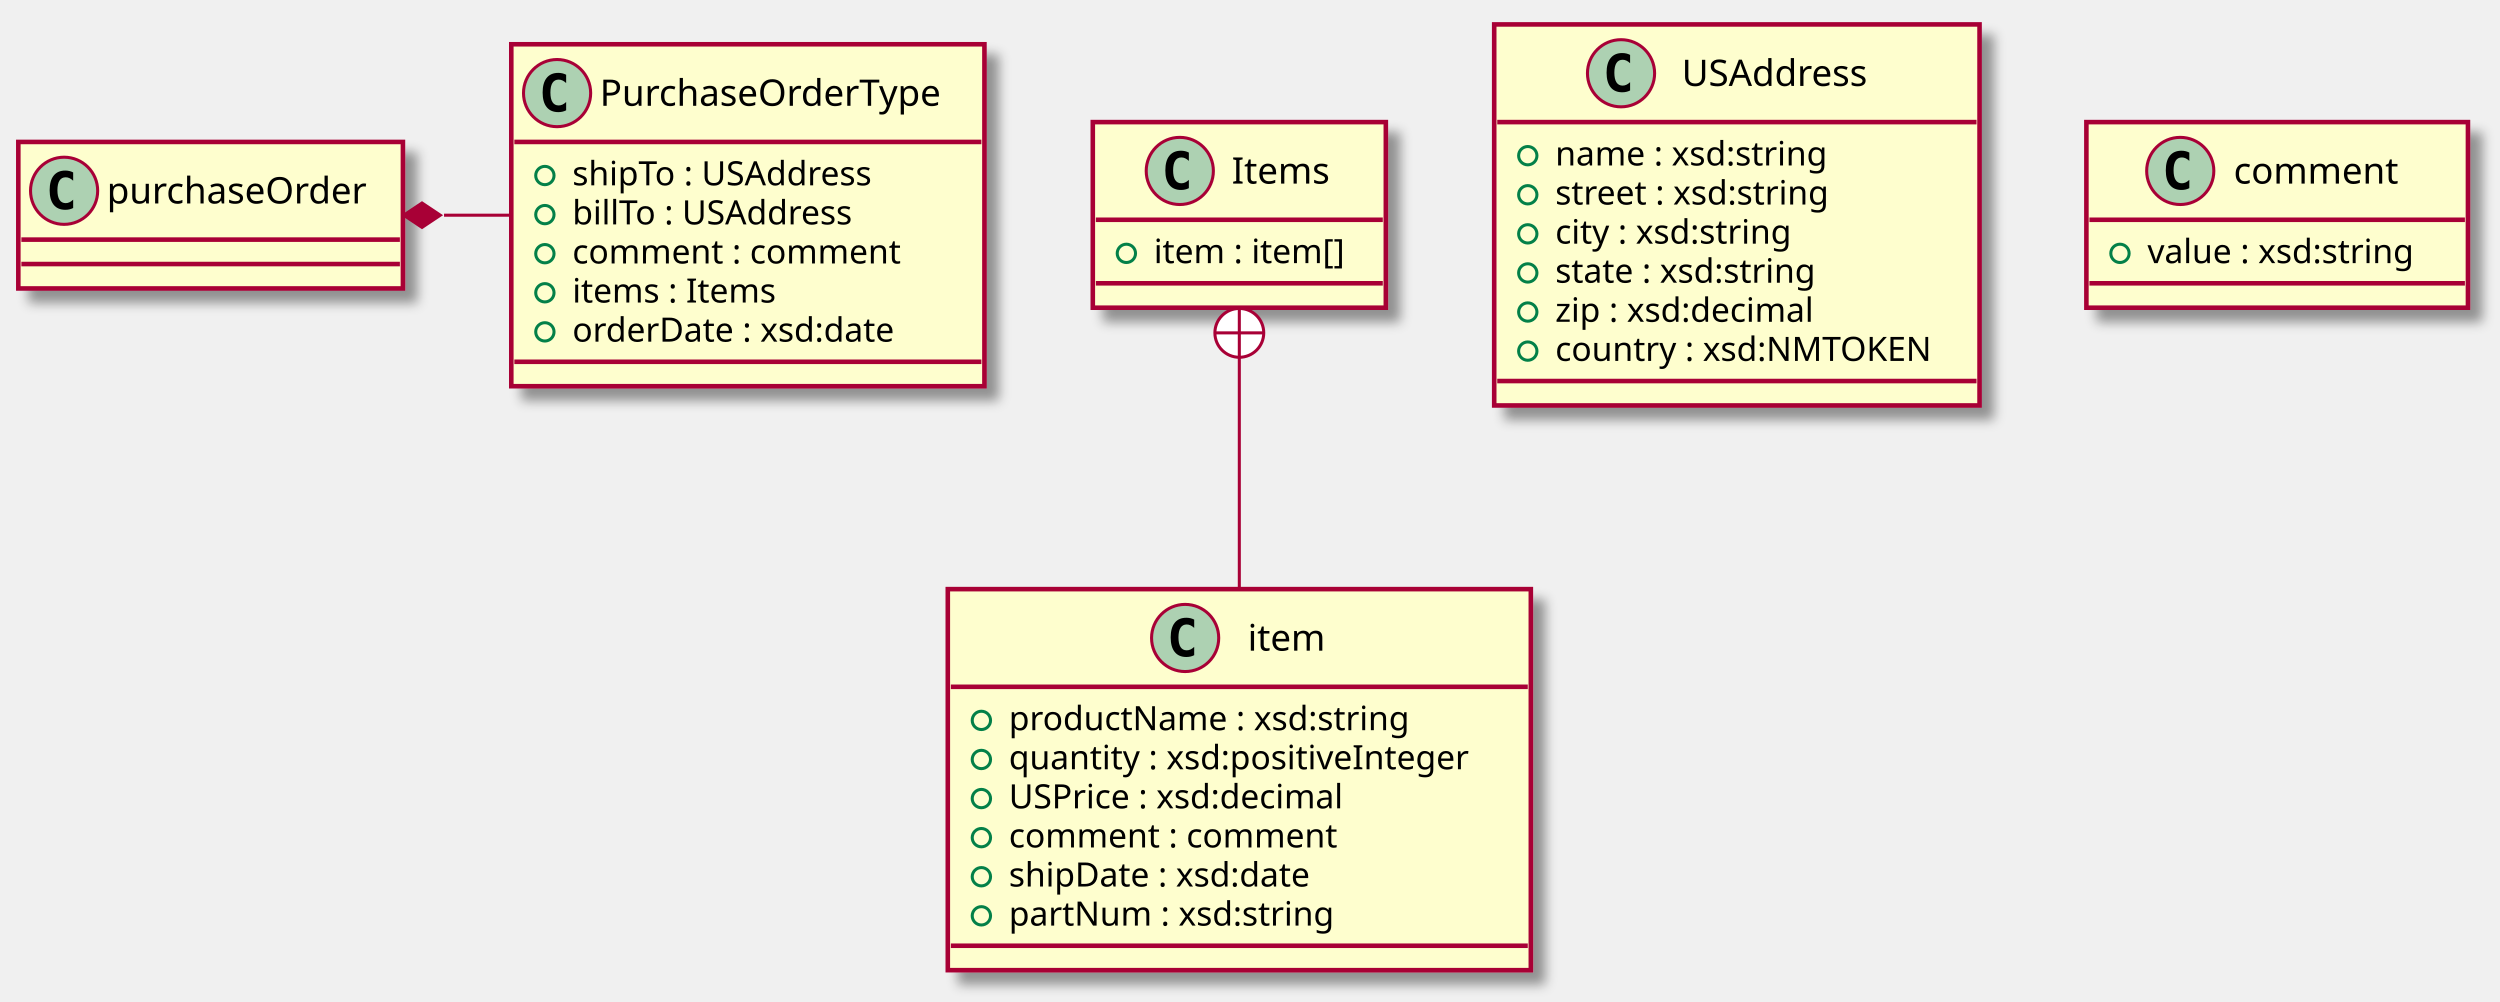
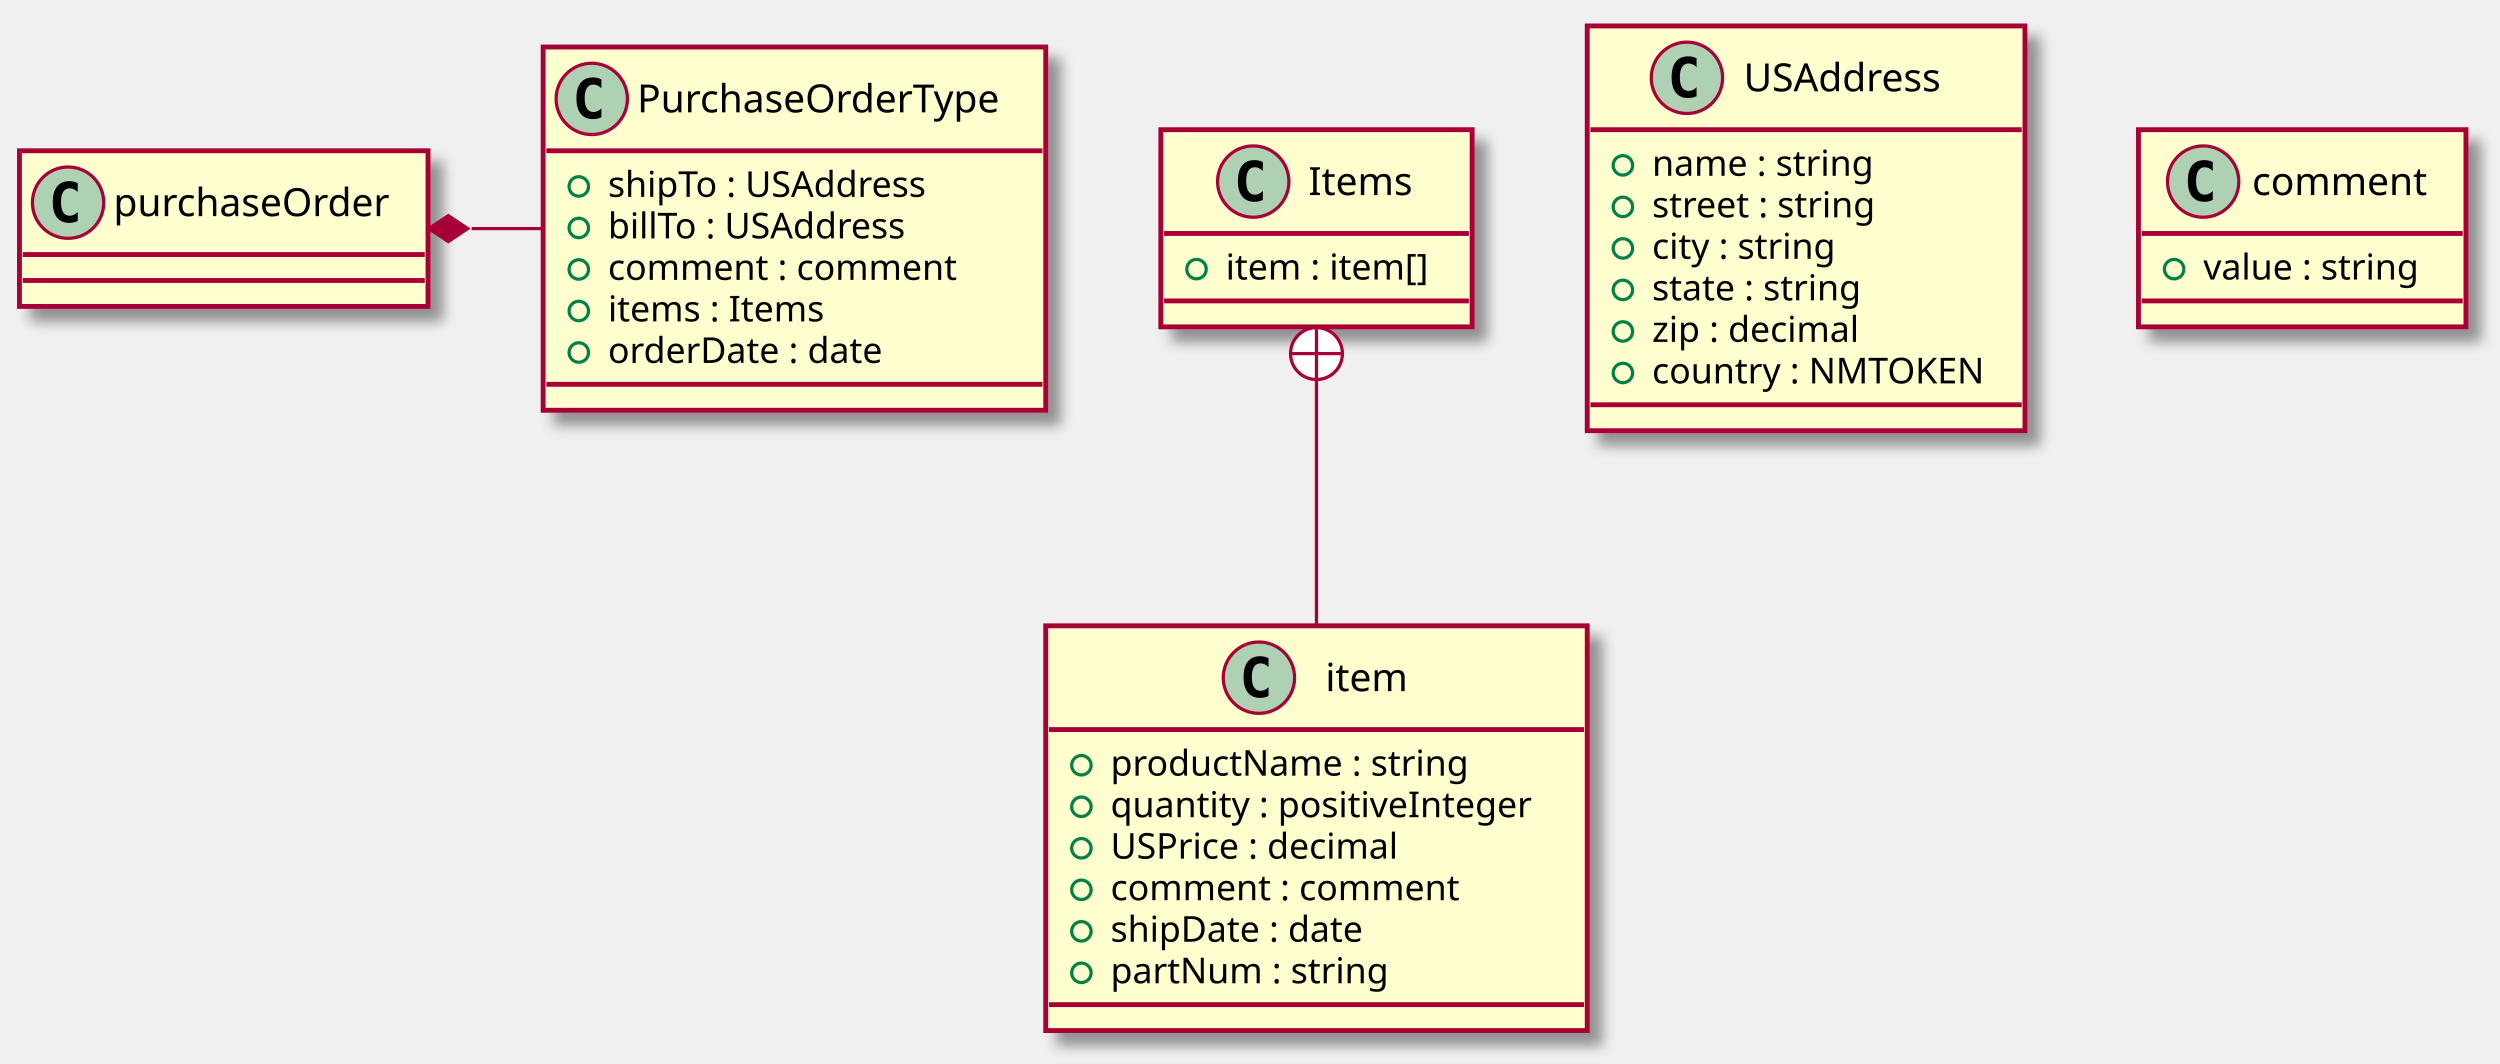
- <svg xmlns="http://www.w3.org/2000/svg" contentScriptType="application/ecmascript" contentStyleType="text/css" height="328px" preserveAspectRatio="none" style="width:819px;height:328px;" version="1.1" viewBox="0 0 819 328" width="819px" zoomAndPan="magnify">
+ <svg xmlns="http://www.w3.org/2000/svg" contentScriptType="application/ecmascript" contentStyleType="text/css" height="328px" preserveAspectRatio="none" style="width:771px;height:328px;" version="1.1" viewBox="0 0 771 328" width="771px" zoomAndPan="magnify">
  <defs>
-     <filter height="300%" id="f1m4uc7i2x0twm" width="300%" x="-1" y="-1">
+     <filter height="300%" id="f8swhg7zjjl1j" width="300%" x="-1" y="-1">
      <feGaussianBlur result="blurOut" stdDeviation="2.0" />
      <feColorMatrix in="blurOut" result="blurOut2" type="matrix" values="0 0 0 0 0 0 0 0 0 0 0 0 0 0 0 0 0 0 .4 0" />
      <feOffset dx="4.0" dy="4.0" in="blurOut2" result="blurOut3" />
      <feBlend in="SourceGraphic" in2="blurOut3" mode="normal" />
    </filter>
  </defs>
  <g>
-     <rect fill="#FEFECE" filter="url(#f1m4uc7i2x0twm)" height="60.805" id="Items" style="stroke: #A80036; stroke-width: 1.5;" width="96" x="358" y="40" />
+     <rect fill="#FEFECE" filter="url(#f8swhg7zjjl1j)" height="60.805" id="Items" style="stroke: #A80036; stroke-width: 1.5;" width="96" x="358" y="40" />
    <ellipse cx="386.5" cy="56" fill="#ADD1B2" rx="11" ry="11" style="stroke: #A80036; stroke-width: 1.0;" />
    <path d="M389.469,61.641 Q388.891,61.938 388.25,62.086 Q387.609,62.234 386.906,62.234 Q384.406,62.234 383.086,60.586 Q381.766,58.938 381.766,55.812 Q381.766,52.688 383.086,51.031 Q384.406,49.375 386.906,49.375 Q387.609,49.375 388.258,49.531 Q388.906,49.688 389.469,49.984 L389.469,52.703 Q388.844,52.125 388.25,51.852 Q387.656,51.578 387.031,51.578 Q385.688,51.578 385,52.648 Q384.312,53.719 384.312,55.812 Q384.312,57.906 385,58.977 Q385.688,60.047 387.031,60.047 Q387.656,60.047 388.25,59.773 Q388.844,59.5 389.469,58.922 L389.469,61.641 Z " />
    <text fill="#000000" font-family="sans-serif" font-size="12" lengthAdjust="spacingAndGlyphs" textLength="34" x="403.5" y="60.154">Items</text>
    <line style="stroke: #A80036; stroke-width: 1.5;" x1="359" x2="453" y1="72" y2="72" />
    <ellipse cx="369" cy="83" fill="none" rx="3" ry="3" style="stroke: #038048; stroke-width: 1.0;" />
    <text fill="#000000" font-family="sans-serif" font-size="11" lengthAdjust="spacingAndGlyphs" textLength="70" x="378" y="86.21">item : item[]</text>
    <line style="stroke: #A80036; stroke-width: 1.5;" x1="359" x2="453" y1="92.805" y2="92.805" />
-     <rect fill="#FEFECE" filter="url(#f1m4uc7i2x0twm)" height="124.828" id="item" style="stroke: #A80036; stroke-width: 1.5;" width="191" x="310.5" y="193" />
+     <rect fill="#FEFECE" filter="url(#f8swhg7zjjl1j)" height="124.828" id="item" style="stroke: #A80036; stroke-width: 1.5;" width="167" x="322.5" y="193" />
    <ellipse cx="388.25" cy="209" fill="#ADD1B2" rx="11" ry="11" style="stroke: #A80036; stroke-width: 1.0;" />
    <path d="M391.219,214.641 Q390.641,214.938 390,215.086 Q389.359,215.234 388.656,215.234 Q386.156,215.234 384.836,213.586 Q383.516,211.938 383.516,208.812 Q383.516,205.688 384.836,204.031 Q386.156,202.375 388.656,202.375 Q389.359,202.375 390.008,202.531 Q390.656,202.688 391.219,202.984 L391.219,205.703 Q390.594,205.125 390,204.852 Q389.406,204.578 388.781,204.578 Q387.438,204.578 386.75,205.648 Q386.062,206.719 386.062,208.812 Q386.062,210.906 386.75,211.977 Q387.438,213.047 388.781,213.047 Q389.406,213.047 390,212.773 Q390.594,212.5 391.219,211.922 L391.219,214.641 Z " />
    <text fill="#000000" font-family="sans-serif" font-size="12" lengthAdjust="spacingAndGlyphs" textLength="27" x="408.75" y="213.154">item</text>
-     <line style="stroke: #A80036; stroke-width: 1.5;" x1="311.5" x2="500.5" y1="225" y2="225" />
-     <ellipse cx="321.5" cy="236" fill="none" rx="3" ry="3" style="stroke: #038048; stroke-width: 1.0;" />
-     <text fill="#000000" font-family="sans-serif" font-size="11" lengthAdjust="spacingAndGlyphs" textLength="145" x="330.5" y="239.21">productName : xsd:string</text>
-     <ellipse cx="321.5" cy="248.805" fill="none" rx="3" ry="3" style="stroke: #038048; stroke-width: 1.0;" />
-     <text fill="#000000" font-family="sans-serif" font-size="11" lengthAdjust="spacingAndGlyphs" textLength="165" x="330.5" y="252.015">quantity : xsd:positiveInteger</text>
-     <ellipse cx="321.5" cy="261.609" fill="none" rx="3" ry="3" style="stroke: #038048; stroke-width: 1.0;" />
-     <text fill="#000000" font-family="sans-serif" font-size="11" lengthAdjust="spacingAndGlyphs" textLength="124" x="330.5" y="264.82">USPrice : xsd:decimal</text>
-     <ellipse cx="321.5" cy="274.414" fill="none" rx="3" ry="3" style="stroke: #038048; stroke-width: 1.0;" />
-     <text fill="#000000" font-family="sans-serif" font-size="11" lengthAdjust="spacingAndGlyphs" textLength="118" x="330.5" y="277.625">comment : comment</text>
-     <ellipse cx="321.5" cy="287.219" fill="none" rx="3" ry="3" style="stroke: #038048; stroke-width: 1.0;" />
-     <text fill="#000000" font-family="sans-serif" font-size="11" lengthAdjust="spacingAndGlyphs" textLength="111" x="330.5" y="290.429">shipDate : xsd:date</text>
-     <ellipse cx="321.5" cy="300.023" fill="none" rx="3" ry="3" style="stroke: #038048; stroke-width: 1.0;" />
-     <text fill="#000000" font-family="sans-serif" font-size="11" lengthAdjust="spacingAndGlyphs" textLength="118" x="330.5" y="303.234">partNum : xsd:string</text>
-     <line style="stroke: #A80036; stroke-width: 1.5;" x1="311.5" x2="500.5" y1="309.828" y2="309.828" />
-     <rect fill="#FEFECE" filter="url(#f1m4uc7i2x0twm)" height="112.023" id="PurchaseOrderType" style="stroke: #A80036; stroke-width: 1.5;" width="155" x="167.5" y="14.5" />
+     <line style="stroke: #A80036; stroke-width: 1.5;" x1="323.5" x2="488.5" y1="225" y2="225" />
+     <ellipse cx="333.5" cy="236" fill="none" rx="3" ry="3" style="stroke: #038048; stroke-width: 1.0;" />
+     <text fill="#000000" font-family="sans-serif" font-size="11" lengthAdjust="spacingAndGlyphs" textLength="121" x="342.5" y="239.21">productName : string</text>
+     <ellipse cx="333.5" cy="248.805" fill="none" rx="3" ry="3" style="stroke: #038048; stroke-width: 1.0;" />
+     <text fill="#000000" font-family="sans-serif" font-size="11" lengthAdjust="spacingAndGlyphs" textLength="141" x="342.5" y="252.015">quantity : positiveInteger</text>
+     <ellipse cx="333.5" cy="261.609" fill="none" rx="3" ry="3" style="stroke: #038048; stroke-width: 1.0;" />
+     <text fill="#000000" font-family="sans-serif" font-size="11" lengthAdjust="spacingAndGlyphs" textLength="100" x="342.5" y="264.82">USPrice : decimal</text>
+     <ellipse cx="333.5" cy="274.414" fill="none" rx="3" ry="3" style="stroke: #038048; stroke-width: 1.0;" />
+     <text fill="#000000" font-family="sans-serif" font-size="11" lengthAdjust="spacingAndGlyphs" textLength="118" x="342.5" y="277.625">comment : comment</text>
+     <ellipse cx="333.5" cy="287.219" fill="none" rx="3" ry="3" style="stroke: #038048; stroke-width: 1.0;" />
+     <text fill="#000000" font-family="sans-serif" font-size="11" lengthAdjust="spacingAndGlyphs" textLength="87" x="342.5" y="290.429">shipDate : date</text>
+     <ellipse cx="333.5" cy="300.023" fill="none" rx="3" ry="3" style="stroke: #038048; stroke-width: 1.0;" />
+     <text fill="#000000" font-family="sans-serif" font-size="11" lengthAdjust="spacingAndGlyphs" textLength="94" x="342.5" y="303.234">partNum : string</text>
+     <line style="stroke: #A80036; stroke-width: 1.5;" x1="323.5" x2="488.5" y1="309.828" y2="309.828" />
+     <rect fill="#FEFECE" filter="url(#f8swhg7zjjl1j)" height="112.023" id="PurchaseOrderType" style="stroke: #A80036; stroke-width: 1.5;" width="155" x="167.5" y="14.5" />
    <ellipse cx="182.5" cy="30.5" fill="#ADD1B2" rx="11" ry="11" style="stroke: #A80036; stroke-width: 1.0;" />
    <path d="M185.469,36.141 Q184.891,36.438 184.25,36.586 Q183.609,36.734 182.906,36.734 Q180.406,36.734 179.086,35.086 Q177.766,33.438 177.766,30.312 Q177.766,27.188 179.086,25.531 Q180.406,23.875 182.906,23.875 Q183.609,23.875 184.258,24.031 Q184.906,24.188 185.469,24.484 L185.469,27.203 Q184.844,26.625 184.25,26.352 Q183.656,26.078 183.031,26.078 Q181.688,26.078 181,27.148 Q180.312,28.219 180.312,30.312 Q180.312,32.406 181,33.477 Q181.688,34.547 183.031,34.547 Q183.656,34.547 184.25,34.273 Q184.844,34 185.469,33.422 L185.469,36.141 Z " />
    <text fill="#000000" font-family="sans-serif" font-size="12" lengthAdjust="spacingAndGlyphs" textLength="123" x="196.5" y="34.654">PurchaseOrderType</text>
    <line style="stroke: #A80036; stroke-width: 1.5;" x1="168.5" x2="321.5" y1="46.5" y2="46.5" />
    <ellipse cx="178.5" cy="57.5" fill="none" rx="3" ry="3" style="stroke: #038048; stroke-width: 1.0;" />
    <text fill="#000000" font-family="sans-serif" font-size="11" lengthAdjust="spacingAndGlyphs" textLength="113" x="187.5" y="60.71">shipTo : USAddress</text>
    <ellipse cx="178.5" cy="70.305" fill="none" rx="3" ry="3" style="stroke: #038048; stroke-width: 1.0;" />
    <text fill="#000000" font-family="sans-serif" font-size="11" lengthAdjust="spacingAndGlyphs" textLength="105" x="187.5" y="73.515">billTo : USAddress</text>
    <ellipse cx="178.5" cy="83.109" fill="none" rx="3" ry="3" style="stroke: #038048; stroke-width: 1.0;" />
    <text fill="#000000" font-family="sans-serif" font-size="11" lengthAdjust="spacingAndGlyphs" textLength="118" x="187.5" y="86.32">comment : comment</text>
    <ellipse cx="178.5" cy="95.914" fill="none" rx="3" ry="3" style="stroke: #038048; stroke-width: 1.0;" />
    <text fill="#000000" font-family="sans-serif" font-size="11" lengthAdjust="spacingAndGlyphs" textLength="76" x="187.5" y="99.124">items : Items</text>
    <ellipse cx="178.5" cy="108.719" fill="none" rx="3" ry="3" style="stroke: #038048; stroke-width: 1.0;" />
-     <text fill="#000000" font-family="sans-serif" font-size="11" lengthAdjust="spacingAndGlyphs" textLength="118" x="187.5" y="111.929">orderDate : xsd:date</text>
+     <text fill="#000000" font-family="sans-serif" font-size="11" lengthAdjust="spacingAndGlyphs" textLength="94" x="187.5" y="111.929">orderDate : date</text>
    <line style="stroke: #A80036; stroke-width: 1.5;" x1="168.5" x2="321.5" y1="118.523" y2="118.523" />
-     <rect fill="#FEFECE" filter="url(#f1m4uc7i2x0twm)" height="124.828" id="USAddress" style="stroke: #A80036; stroke-width: 1.5;" width="159" x="489.5" y="8" />
-     <ellipse cx="531.05" cy="24" fill="#ADD1B2" rx="11" ry="11" style="stroke: #A80036; stroke-width: 1.0;" />
-     <path d="M534.019,29.641 Q533.441,29.938 532.8,30.086 Q532.159,30.234 531.456,30.234 Q528.956,30.234 527.636,28.586 Q526.316,26.938 526.316,23.812 Q526.316,20.688 527.636,19.031 Q528.956,17.375 531.456,17.375 Q532.159,17.375 532.808,17.531 Q533.456,17.688 534.019,17.984 L534.019,20.703 Q533.394,20.125 532.8,19.852 Q532.206,19.578 531.581,19.578 Q530.237,19.578 529.55,20.648 Q528.862,21.719 528.862,23.812 Q528.862,25.906 529.55,26.977 Q530.237,28.047 531.581,28.047 Q532.206,28.047 532.8,27.773 Q533.394,27.5 534.019,26.922 L534.019,29.641 Z " />
-     <text fill="#000000" font-family="sans-serif" font-size="12" lengthAdjust="spacingAndGlyphs" textLength="68" x="550.95" y="28.154">USAddress</text>
-     <line style="stroke: #A80036; stroke-width: 1.5;" x1="490.5" x2="647.5" y1="40" y2="40" />
+     <rect fill="#FEFECE" filter="url(#f8swhg7zjjl1j)" height="124.828" id="USAddress" style="stroke: #A80036; stroke-width: 1.5;" width="135" x="489.5" y="8" />
+     <ellipse cx="520.25" cy="24" fill="#ADD1B2" rx="11" ry="11" style="stroke: #A80036; stroke-width: 1.0;" />
+     <path d="M523.219,29.641 Q522.641,29.938 522,30.086 Q521.359,30.234 520.656,30.234 Q518.156,30.234 516.836,28.586 Q515.516,26.938 515.516,23.812 Q515.516,20.688 516.836,19.031 Q518.156,17.375 520.656,17.375 Q521.359,17.375 522.008,17.531 Q522.656,17.688 523.219,17.984 L523.219,20.703 Q522.594,20.125 522,19.852 Q521.406,19.578 520.781,19.578 Q519.438,19.578 518.75,20.648 Q518.062,21.719 518.062,23.812 Q518.062,25.906 518.75,26.977 Q519.438,28.047 520.781,28.047 Q521.406,28.047 522,27.773 Q522.594,27.5 523.219,26.922 L523.219,29.641 Z " />
+     <text fill="#000000" font-family="sans-serif" font-size="12" lengthAdjust="spacingAndGlyphs" textLength="68" x="537.75" y="28.154">USAddress</text>
+     <line style="stroke: #A80036; stroke-width: 1.5;" x1="490.5" x2="623.5" y1="40" y2="40" />
    <ellipse cx="500.5" cy="51" fill="none" rx="3" ry="3" style="stroke: #038048; stroke-width: 1.0;" />
-     <text fill="#000000" font-family="sans-serif" font-size="11" lengthAdjust="spacingAndGlyphs" textLength="101" x="509.5" y="54.21">name : xsd:string</text>
+     <text fill="#000000" font-family="sans-serif" font-size="11" lengthAdjust="spacingAndGlyphs" textLength="77" x="509.5" y="54.21">name : string</text>
    <ellipse cx="500.5" cy="63.805" fill="none" rx="3" ry="3" style="stroke: #038048; stroke-width: 1.0;" />
-     <text fill="#000000" font-family="sans-serif" font-size="11" lengthAdjust="spacingAndGlyphs" textLength="103" x="509.5" y="67.015">street : xsd:string</text>
+     <text fill="#000000" font-family="sans-serif" font-size="11" lengthAdjust="spacingAndGlyphs" textLength="79" x="509.5" y="67.015">street : string</text>
    <ellipse cx="500.5" cy="76.609" fill="none" rx="3" ry="3" style="stroke: #038048; stroke-width: 1.0;" />
-     <text fill="#000000" font-family="sans-serif" font-size="11" lengthAdjust="spacingAndGlyphs" textLength="88" x="509.5" y="79.82">city : xsd:string</text>
+     <text fill="#000000" font-family="sans-serif" font-size="11" lengthAdjust="spacingAndGlyphs" textLength="64" x="509.5" y="79.82">city : string</text>
    <ellipse cx="500.5" cy="89.414" fill="none" rx="3" ry="3" style="stroke: #038048; stroke-width: 1.0;" />
-     <text fill="#000000" font-family="sans-serif" font-size="11" lengthAdjust="spacingAndGlyphs" textLength="98" x="509.5" y="92.624">state : xsd:string</text>
+     <text fill="#000000" font-family="sans-serif" font-size="11" lengthAdjust="spacingAndGlyphs" textLength="74" x="509.5" y="92.624">state : string</text>
    <ellipse cx="500.5" cy="102.219" fill="none" rx="3" ry="3" style="stroke: #038048; stroke-width: 1.0;" />
-     <text fill="#000000" font-family="sans-serif" font-size="11" lengthAdjust="spacingAndGlyphs" textLength="95" x="509.5" y="105.429">zip : xsd:decimal</text>
+     <text fill="#000000" font-family="sans-serif" font-size="11" lengthAdjust="spacingAndGlyphs" textLength="71" x="509.5" y="105.429">zip : decimal</text>
    <ellipse cx="500.5" cy="115.023" fill="none" rx="3" ry="3" style="stroke: #038048; stroke-width: 1.0;" />
-     <text fill="#000000" font-family="sans-serif" font-size="11" lengthAdjust="spacingAndGlyphs" textLength="133" x="509.5" y="118.234">country : xsd:NMTOKEN</text>
-     <line style="stroke: #A80036; stroke-width: 1.5;" x1="490.5" x2="647.5" y1="124.828" y2="124.828" />
-     <rect fill="#FEFECE" filter="url(#f1m4uc7i2x0twm)" height="60.805" id="comment" style="stroke: #A80036; stroke-width: 1.5;" width="125" x="683.5" y="40" />
-     <ellipse cx="714.25" cy="56" fill="#ADD1B2" rx="11" ry="11" style="stroke: #A80036; stroke-width: 1.0;" />
-     <path d="M717.219,61.641 Q716.641,61.938 716,62.086 Q715.359,62.234 714.656,62.234 Q712.156,62.234 710.836,60.586 Q709.516,58.938 709.516,55.812 Q709.516,52.688 710.836,51.031 Q712.156,49.375 714.656,49.375 Q715.359,49.375 716.008,49.531 Q716.656,49.688 717.219,49.984 L717.219,52.703 Q716.594,52.125 716,51.852 Q715.406,51.578 714.781,51.578 Q713.438,51.578 712.75,52.648 Q712.062,53.719 712.062,55.812 Q712.062,57.906 712.75,58.977 Q713.438,60.047 714.781,60.047 Q715.406,60.047 716,59.773 Q716.594,59.5 717.219,58.922 L717.219,61.641 Z " />
-     <text fill="#000000" font-family="sans-serif" font-size="12" lengthAdjust="spacingAndGlyphs" textLength="58" x="731.75" y="60.154">comment</text>
-     <line style="stroke: #A80036; stroke-width: 1.5;" x1="684.5" x2="807.5" y1="72" y2="72" />
-     <ellipse cx="694.5" cy="83" fill="none" rx="3" ry="3" style="stroke: #038048; stroke-width: 1.0;" />
-     <text fill="#000000" font-family="sans-serif" font-size="11" lengthAdjust="spacingAndGlyphs" textLength="99" x="703.5" y="86.21">value : xsd:string</text>
-     <line style="stroke: #A80036; stroke-width: 1.5;" x1="684.5" x2="807.5" y1="92.805" y2="92.805" />
-     <rect fill="#FEFECE" filter="url(#f1m4uc7i2x0twm)" height="48" id="purchaseOrder" style="stroke: #A80036; stroke-width: 1.5;" width="126" x="6" y="46.5" />
+     <text fill="#000000" font-family="sans-serif" font-size="11" lengthAdjust="spacingAndGlyphs" textLength="109" x="509.5" y="118.234">country : NMTOKEN</text>
+     <line style="stroke: #A80036; stroke-width: 1.5;" x1="490.5" x2="623.5" y1="124.828" y2="124.828" />
+     <rect fill="#FEFECE" filter="url(#f8swhg7zjjl1j)" height="60.805" id="comment" style="stroke: #A80036; stroke-width: 1.5;" width="101" x="659.5" y="40" />
+     <ellipse cx="679.45" cy="56" fill="#ADD1B2" rx="11" ry="11" style="stroke: #A80036; stroke-width: 1.0;" />
+     <path d="M682.419,61.641 Q681.841,61.938 681.2,62.086 Q680.559,62.234 679.856,62.234 Q677.356,62.234 676.036,60.586 Q674.716,58.938 674.716,55.812 Q674.716,52.688 676.036,51.031 Q677.356,49.375 679.856,49.375 Q680.559,49.375 681.208,49.531 Q681.856,49.688 682.419,49.984 L682.419,52.703 Q681.794,52.125 681.2,51.852 Q680.606,51.578 679.981,51.578 Q678.638,51.578 677.95,52.648 Q677.263,53.719 677.263,55.812 Q677.263,57.906 677.95,58.977 Q678.638,60.047 679.981,60.047 Q680.606,60.047 681.2,59.773 Q681.794,59.5 682.419,58.922 L682.419,61.641 Z " />
+     <text fill="#000000" font-family="sans-serif" font-size="12" lengthAdjust="spacingAndGlyphs" textLength="58" x="694.55" y="60.154">comment</text>
+     <line style="stroke: #A80036; stroke-width: 1.5;" x1="660.5" x2="759.5" y1="72" y2="72" />
+     <ellipse cx="670.5" cy="83" fill="none" rx="3" ry="3" style="stroke: #038048; stroke-width: 1.0;" />
+     <text fill="#000000" font-family="sans-serif" font-size="11" lengthAdjust="spacingAndGlyphs" textLength="75" x="679.5" y="86.21">value : string</text>
+     <line style="stroke: #A80036; stroke-width: 1.5;" x1="660.5" x2="759.5" y1="92.805" y2="92.805" />
+     <rect fill="#FEFECE" filter="url(#f8swhg7zjjl1j)" height="48" id="purchaseOrder" style="stroke: #A80036; stroke-width: 1.5;" width="126" x="6" y="46.5" />
    <ellipse cx="21" cy="62.5" fill="#ADD1B2" rx="11" ry="11" style="stroke: #A80036; stroke-width: 1.0;" />
    <path d="M23.969,68.141 Q23.391,68.438 22.75,68.586 Q22.109,68.734 21.406,68.734 Q18.906,68.734 17.586,67.086 Q16.266,65.438 16.266,62.312 Q16.266,59.188 17.586,57.531 Q18.906,55.875 21.406,55.875 Q22.109,55.875 22.758,56.031 Q23.406,56.188 23.969,56.484 L23.969,59.203 Q23.344,58.625 22.75,58.352 Q22.156,58.078 21.531,58.078 Q20.188,58.078 19.5,59.148 Q18.812,60.219 18.812,62.312 Q18.812,64.406 19.5,65.477 Q20.188,66.547 21.531,66.547 Q22.156,66.547 22.75,66.273 Q23.344,66 23.969,65.422 L23.969,68.141 Z " />
    <text fill="#000000" font-family="sans-serif" font-size="12" lengthAdjust="spacingAndGlyphs" textLength="94" x="35" y="66.654">purchaseOrder</text>
    <line style="stroke: #A80036; stroke-width: 1.5;" x1="7" x2="131" y1="78.5" y2="78.5" />
    <line style="stroke: #A80036; stroke-width: 1.5;" x1="7" x2="131" y1="86.5" y2="86.5" />
    <path d="M406,116.077 C406,139.16 406,167.545 406,192.666 " fill="none" id="Items&lt;-item" style="stroke: #A80036; stroke-width: 1.0;" />
    <ellipse cx="406" cy="109.049" fill="#FFFFFF" rx="8" ry="8" style="stroke: #A80036; stroke-width: 1.0;" />
    <line style="stroke: #A80036; stroke-width: 1.0;" x1="406" x2="406" y1="117.049" y2="101.049" />
    <line style="stroke: #A80036; stroke-width: 1.0;" x1="398" x2="414" y1="109.049" y2="109.049" />
    <path d="M145.463,70.5 C152.803,70.5 160.144,70.5 167.484,70.5 " fill="none" id="purchaseOrder&lt;-PurchaseOrderType" style="stroke: #A80036; stroke-width: 1.0;" />
    <polygon fill="#A80036" points="132.25,70.5,138.25,74.5,144.25,70.5,138.25,66.5,132.25,70.5" style="stroke: #A80036; stroke-width: 1.0;" />
  </g>
</svg>
